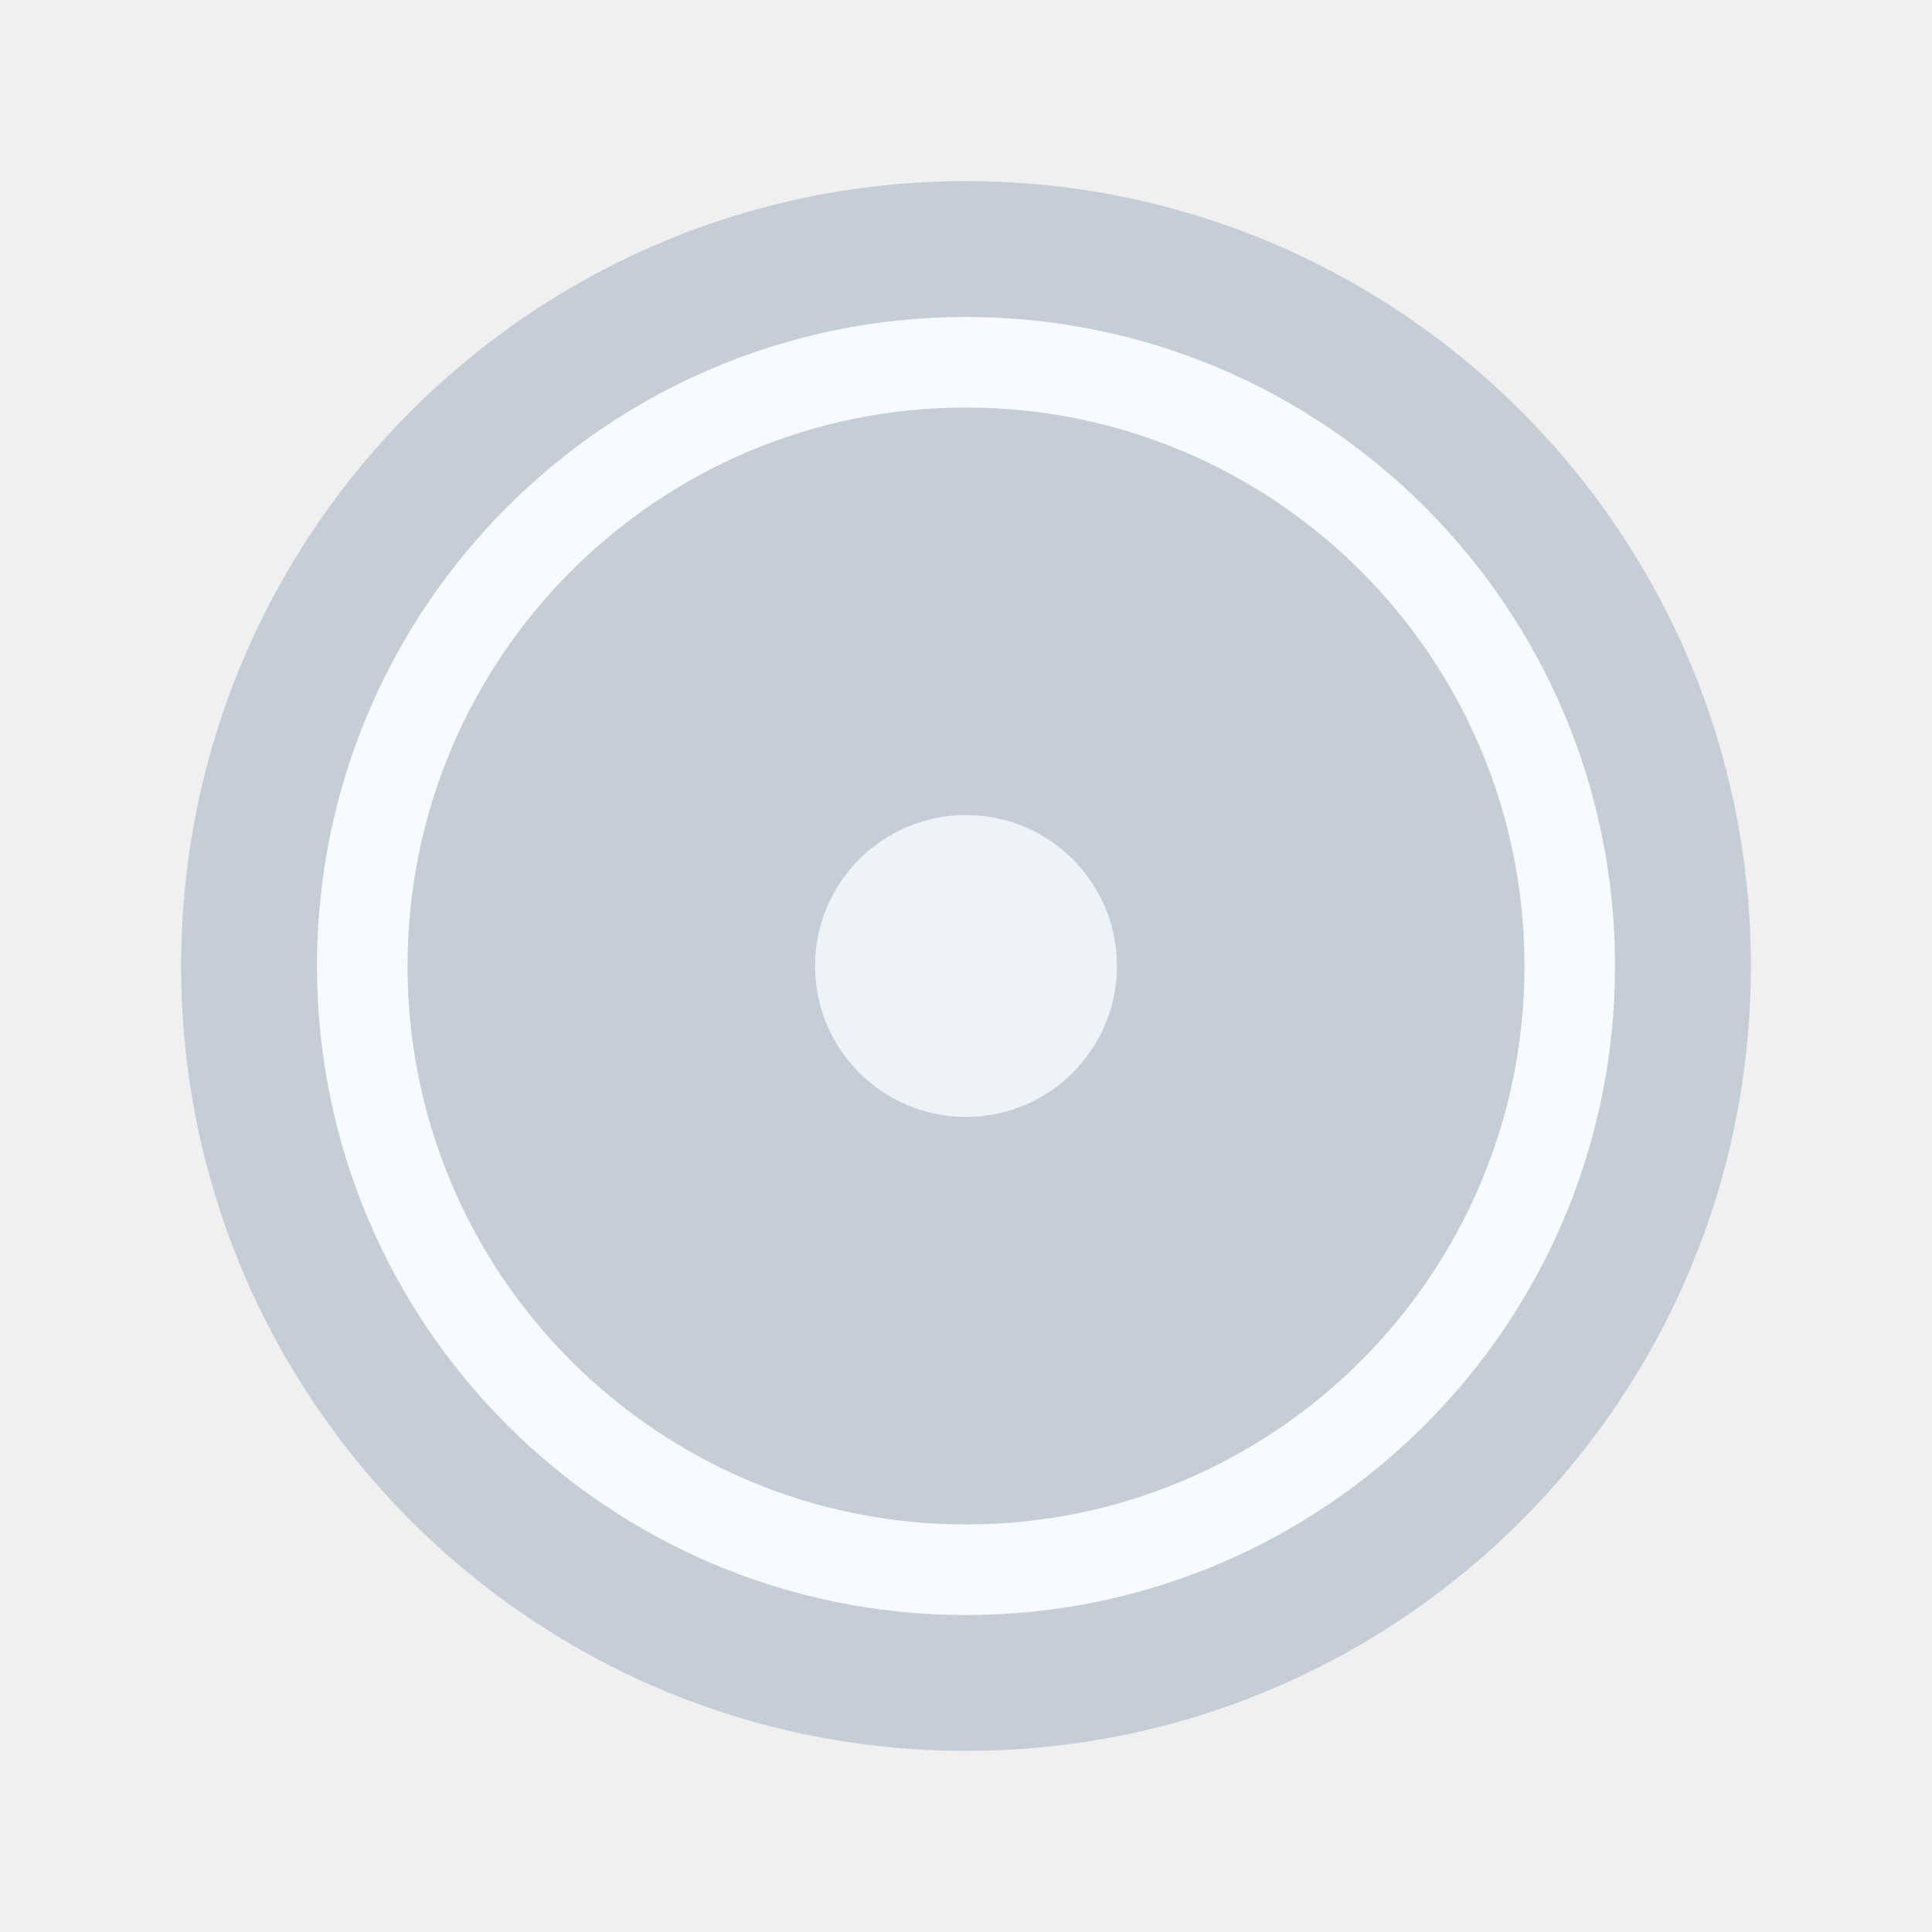
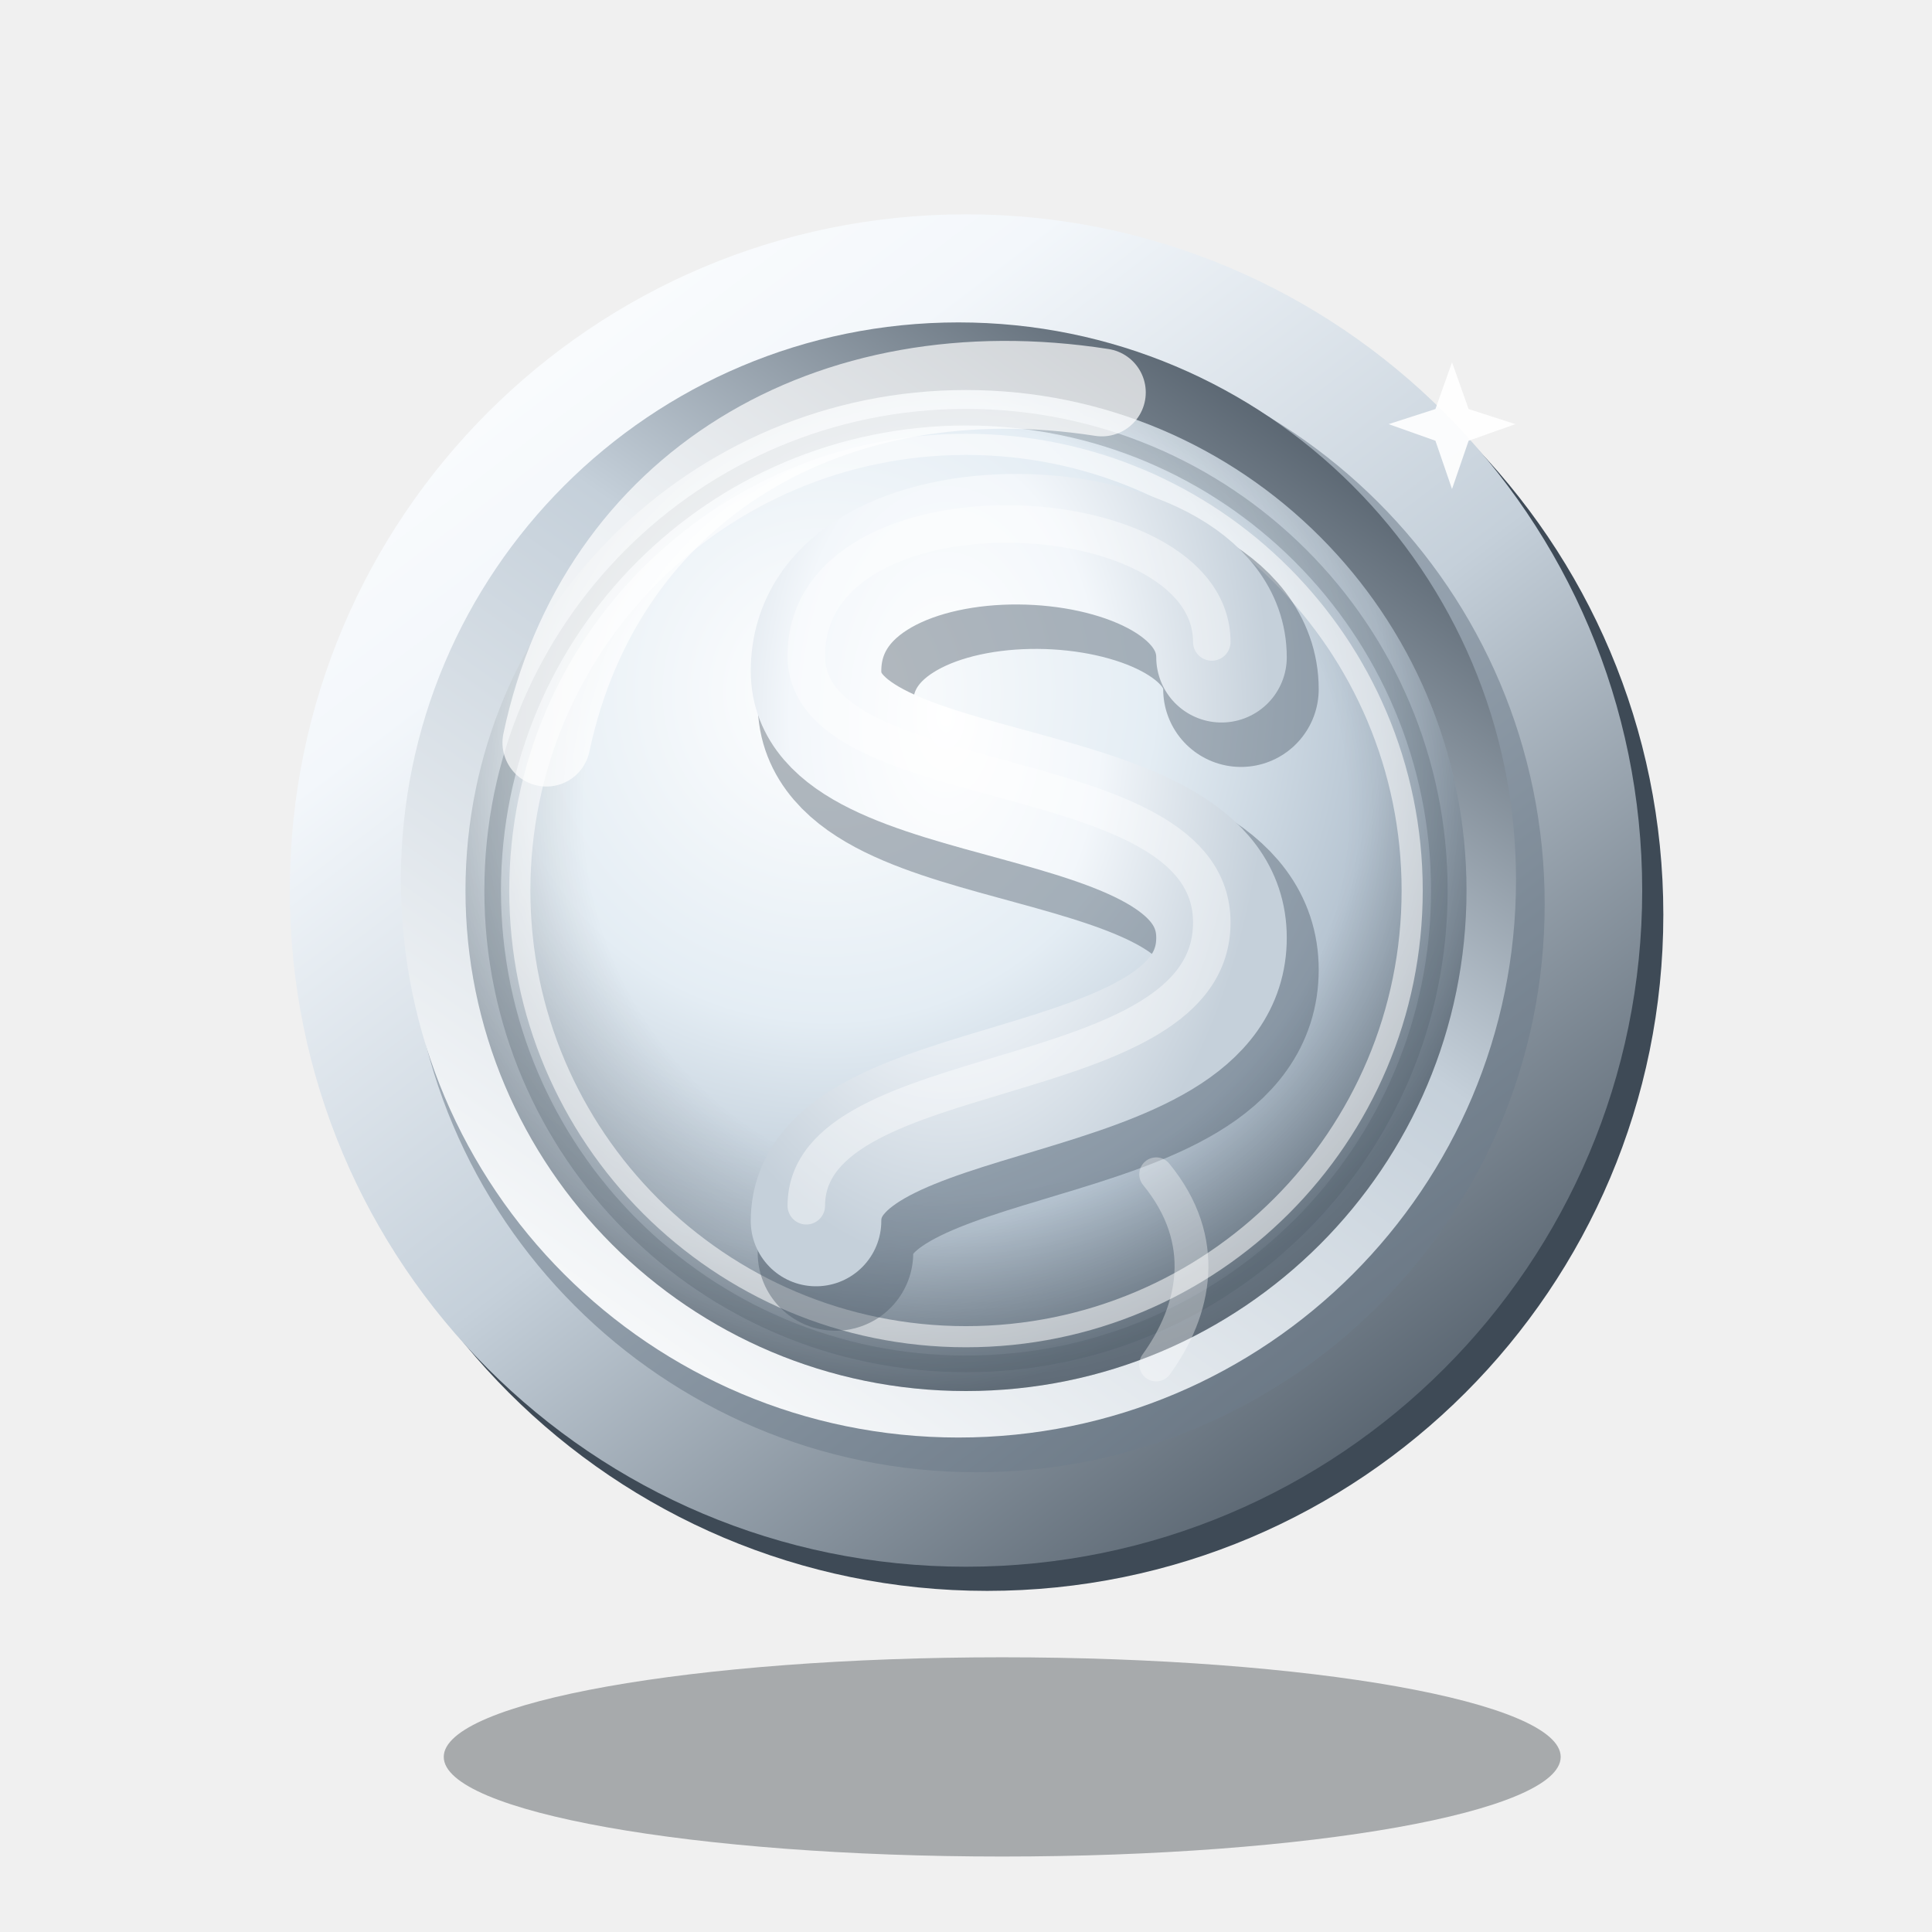
<svg xmlns="http://www.w3.org/2000/svg" viewBox="0 0 64 64">
-   <circle cx="32" cy="32" r="26" fill="#c5ced6" />
-   <circle cx="32" cy="32" r="20" fill="none" stroke="#f7fbff" stroke-width="3" />
-   <circle cx="32" cy="32" r="5" fill="#eef3f7" />
+   <defs>
+     <radialGradient id="face-platas" cx="36%" cy="30%" r="72%">
+       <stop offset="0%" stop-color="#ffffff" />
+       <stop offset="46%" stop-color="#e4edf4" />
+       <stop offset="78%" stop-color="#b7c5d2" />
+       <stop offset="100%" stop-color="#7d8d9c" />
+     </radialGradient>
+     <linearGradient id="rim-platas" x1="12%" y1="0%" x2="88%" y2="100%">
+       <stop offset="0%" stop-color="#ffffff" />
+       <stop offset="22%" stop-color="#f3f7fb" />
+       <stop offset="52%" stop-color="#c5d0da" />
+       <stop offset="100%" stop-color="#3e4a56" />
+     </linearGradient>
+     <linearGradient id="groove-platas" x1="85%" y1="0%" x2="15%" y2="100%">
+       <stop offset="0%" stop-color="#3e4a56" />
+       <stop offset="42%" stop-color="#c5d0da" />
+       <stop offset="100%" stop-color="#ffffff" />
+     </linearGradient>
+     <radialGradient id="letter-platas" cx="32%" cy="26%" r="80%">
+       <stop offset="0%" stop-color="#ffffff" />
+       <stop offset="48%" stop-color="#f3f7fb" />
+       <stop offset="100%" stop-color="#c5d0da" />
+     </radialGradient>
+     <radialGradient id="well-platas" cx="50%" cy="42%" r="62%">
+       <stop offset="62%" stop-color="#000" stop-opacity="0" />
+       <stop offset="100%" stop-color="#000" stop-opacity=".28" />
+     </radialGradient>
+   </defs>
+   <ellipse cx="33.2" cy="58.2" rx="18.5" ry="3.3" fill="#1a2228" opacity=".34" />
+   <g>
+     <circle cx="32.70" cy="30.30" r="22.40" fill="#3e4a56" />
+     <circle cx="32.00" cy="29.50" r="22.40" fill="url(#rim-platas)" />
+     <circle cx="32.35" cy="29.95" r="18.82" fill="#6e7c8a" opacity=".55" />
+     <circle cx="31.75" cy="29.15" r="18.47" fill="url(#groove-platas)" />
+     <circle cx="32.00" cy="29.50" r="16.58" fill="url(#face-platas)" />
+     <circle cx="32.00" cy="29.50" r="16.58" fill="url(#well-platas)" />
+     <circle cx="32.00" cy="29.50" r="14.78" fill="none" stroke="#ffffff" stroke-width=".7" opacity=".55" />
+     <circle cx="32.00" cy="29.50" r="15.68" fill="none" stroke="#4a5866" stroke-width=".55" opacity=".28" />
+     <g transform="translate(32.00 29.50) scale(0.920)" fill="none" stroke-linecap="round" stroke-linejoin="round">
+       <path d="M9.2-8.4c0-5.4-14.6-6.1-14.6.5-0 5.2 14.6 3.6 14.6 9.6 0 6.2-14.6 4.8-14.6 10.2" stroke="#4a5866" stroke-width="5.6" transform="translate(.7 1.15)" opacity=".42" />
+       <path d="M9.2-8.4c0-5.4-14.6-6.1-14.6.5-0 5.2 14.6 3.6 14.6 9.6 0 6.2-14.6 4.8-14.6 10.2" stroke="url(#letter-platas)" stroke-width="4.7" />
+       <path d="M9.2-8.4c0-5.4-14.6-6.1-14.6.5-0 5.2 14.6 3.6 14.6 9.6 0 6.2-14.6 4.8-14.6 10.2" stroke="#fff" stroke-width="1.35" transform="translate(-.35 -.55)" opacity=".42" />
+     </g>
+     <path d="M18.1 24.6c1.8-8.5 9.4-13.0 18.4-11.6" fill="none" stroke="#fff" stroke-width="2.91" stroke-linecap="round" opacity=".7" />
+     <path d="M38.3 38.9c1.8 2.2 1.3 4.5 0 6.3" fill="none" stroke="#fff" stroke-width="1.12" stroke-linecap="round" opacity=".35" />
+     <path d="M48.1 12.0l.55 1.55 1.55.5-1.55.55-.55 1.6-.55-1.6-1.55-.55 1.55-.5z" fill="#fff" opacity=".92" />
+   </g>
</svg>
